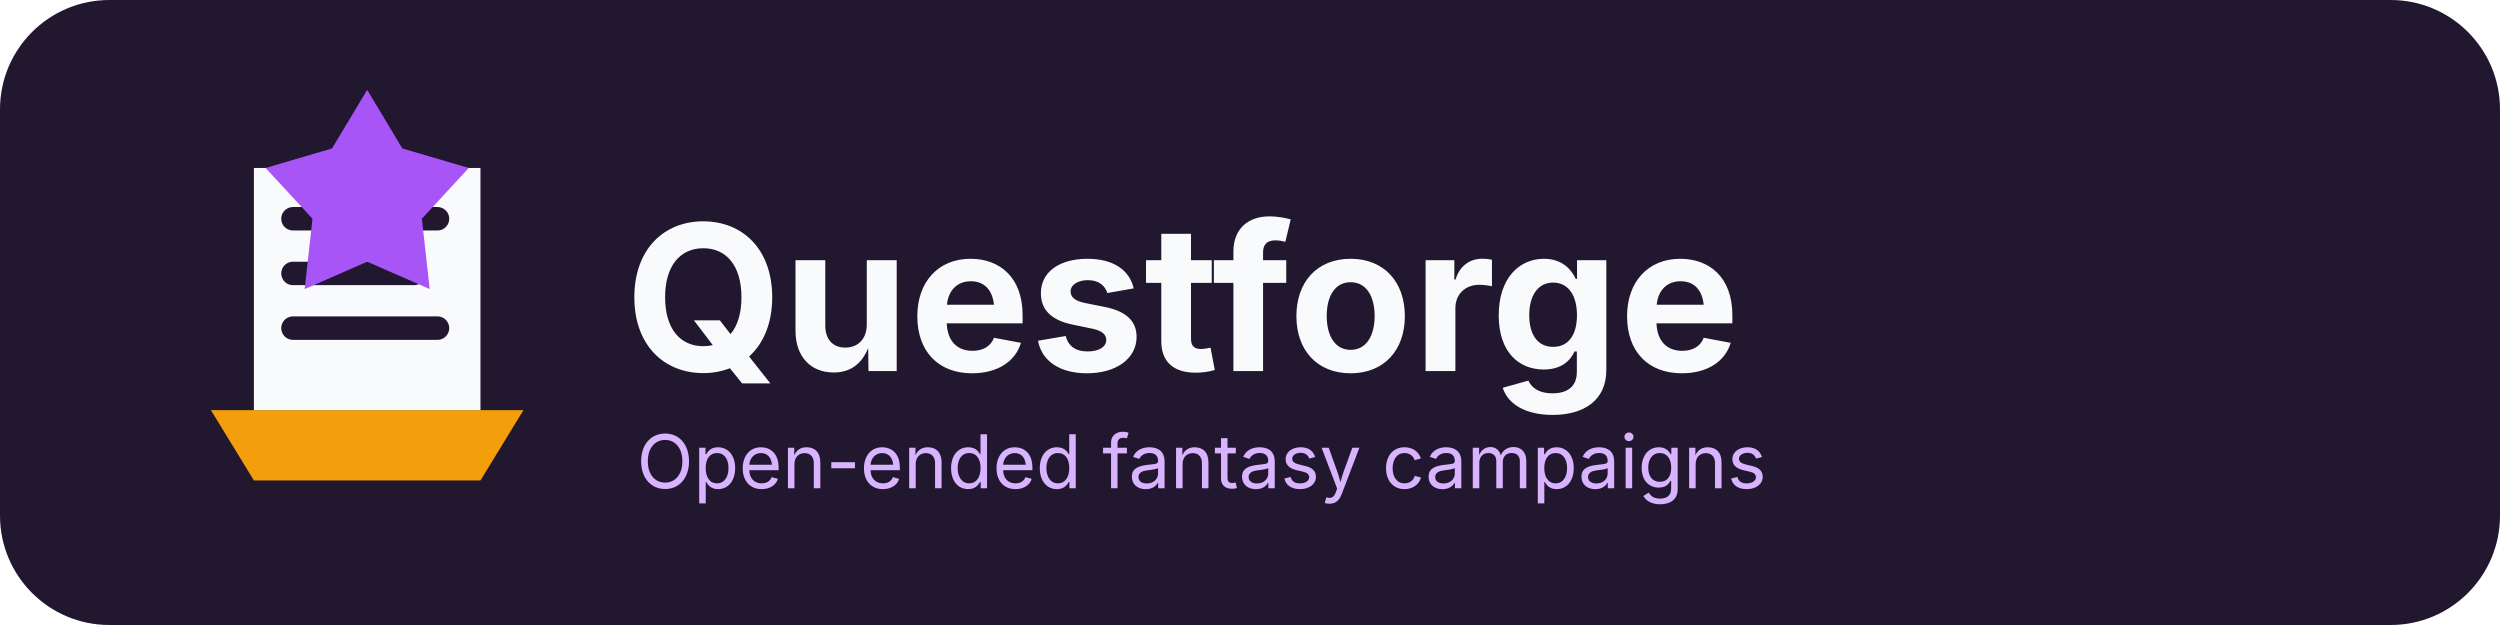
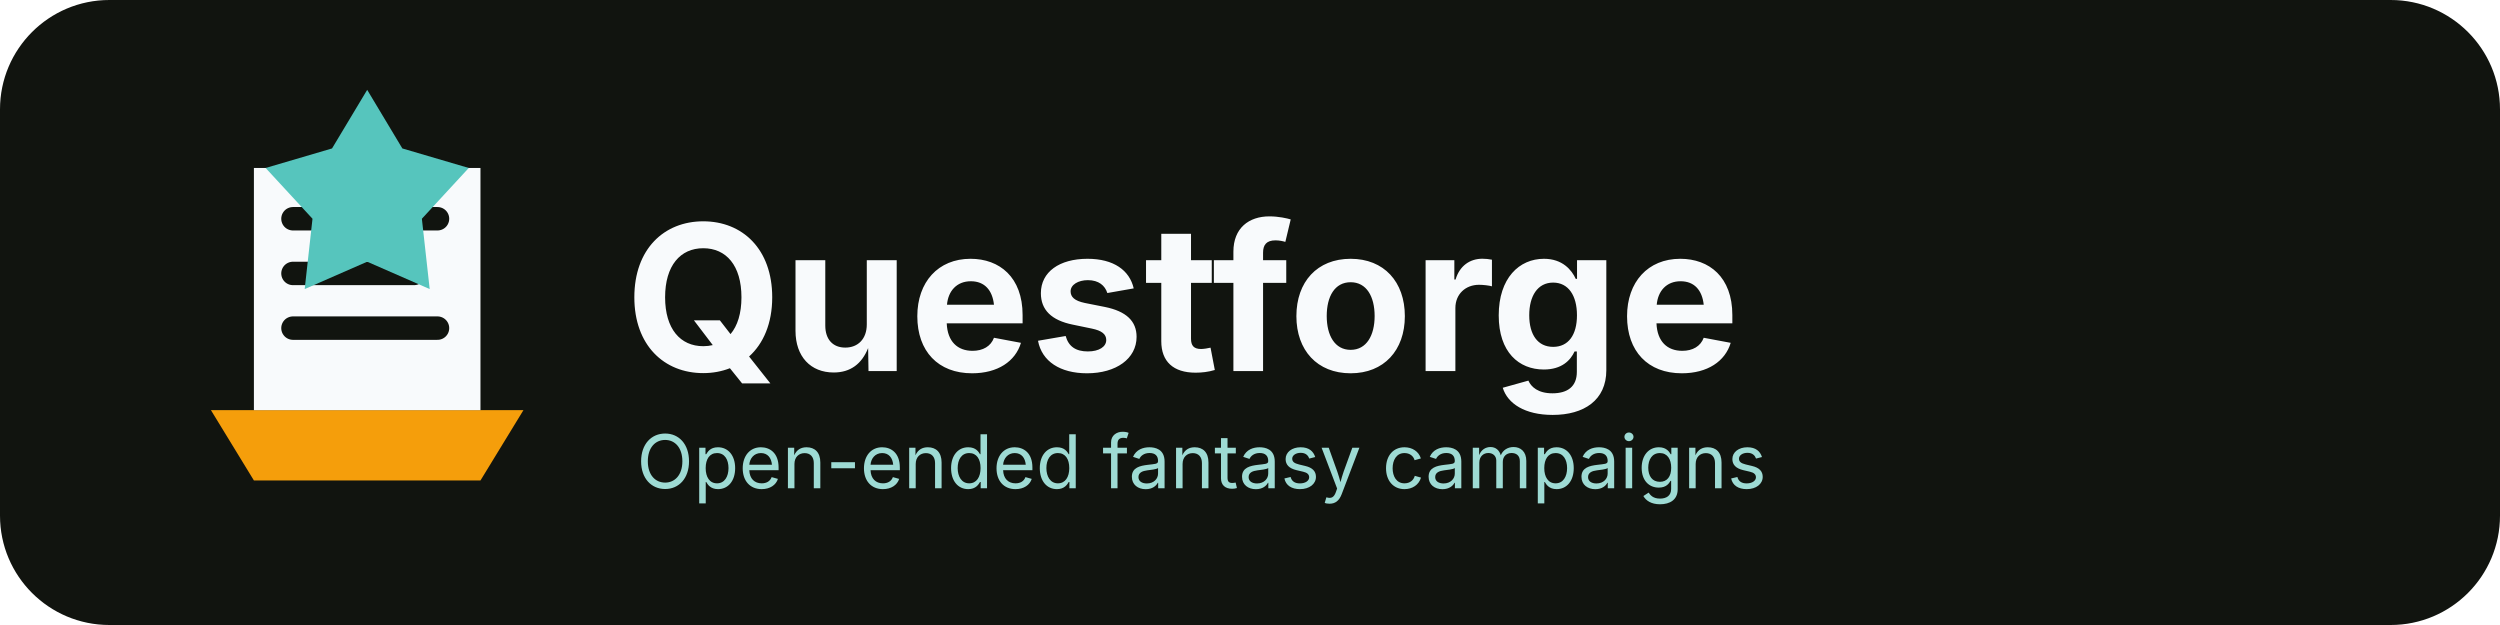
<svg xmlns="http://www.w3.org/2000/svg" viewBox="0 0 640 160" role="img" aria-label="Questforge logo">
-   <rect width="640" height="160" rx="28" fill="#21172f" />
+   <rect width="640" height="160" rx="28" fill="#11140f" />
  <path d="M54 105h80l-11 18H65z" fill="#f59e0b" />
  <path d="M65 43h58v62H65z" fill="#f8fafc" />
-   <path d="M75 56h37M75 70h31M75 84h37" stroke="#21172f" stroke-width="6" stroke-linecap="round" />
-   <path d="M94 23l9 15 17 5-12 13 2 18-16-7-16 7 2-18-12-13 17-5z" fill="#a855f7" />
+   <path d="M75 56h37M75 70h31M75 84h37" stroke="#11140f" stroke-width="6" stroke-linecap="round" />
+   <path d="M94 23l9 15 17 5-12 13 2 18-16-7-16 7 2-18-12-13 17-5z" fill="#56c5bd" />
  <text x="160" y="95" fill="#f8fafc" font-family="Inter, Segoe UI, Arial, sans-serif" font-size="52" font-weight="700">Questforge</text>
-   <text x="163" y="125" fill="#d8b4fe" font-family="Inter, Segoe UI, Arial, sans-serif" font-size="19">Open-ended fantasy campaigns</text>
+   <text x="163" y="125" fill="#9edbd4" font-family="Inter, Segoe UI, Arial, sans-serif" font-size="19">Open-ended fantasy campaigns</text>
</svg>
